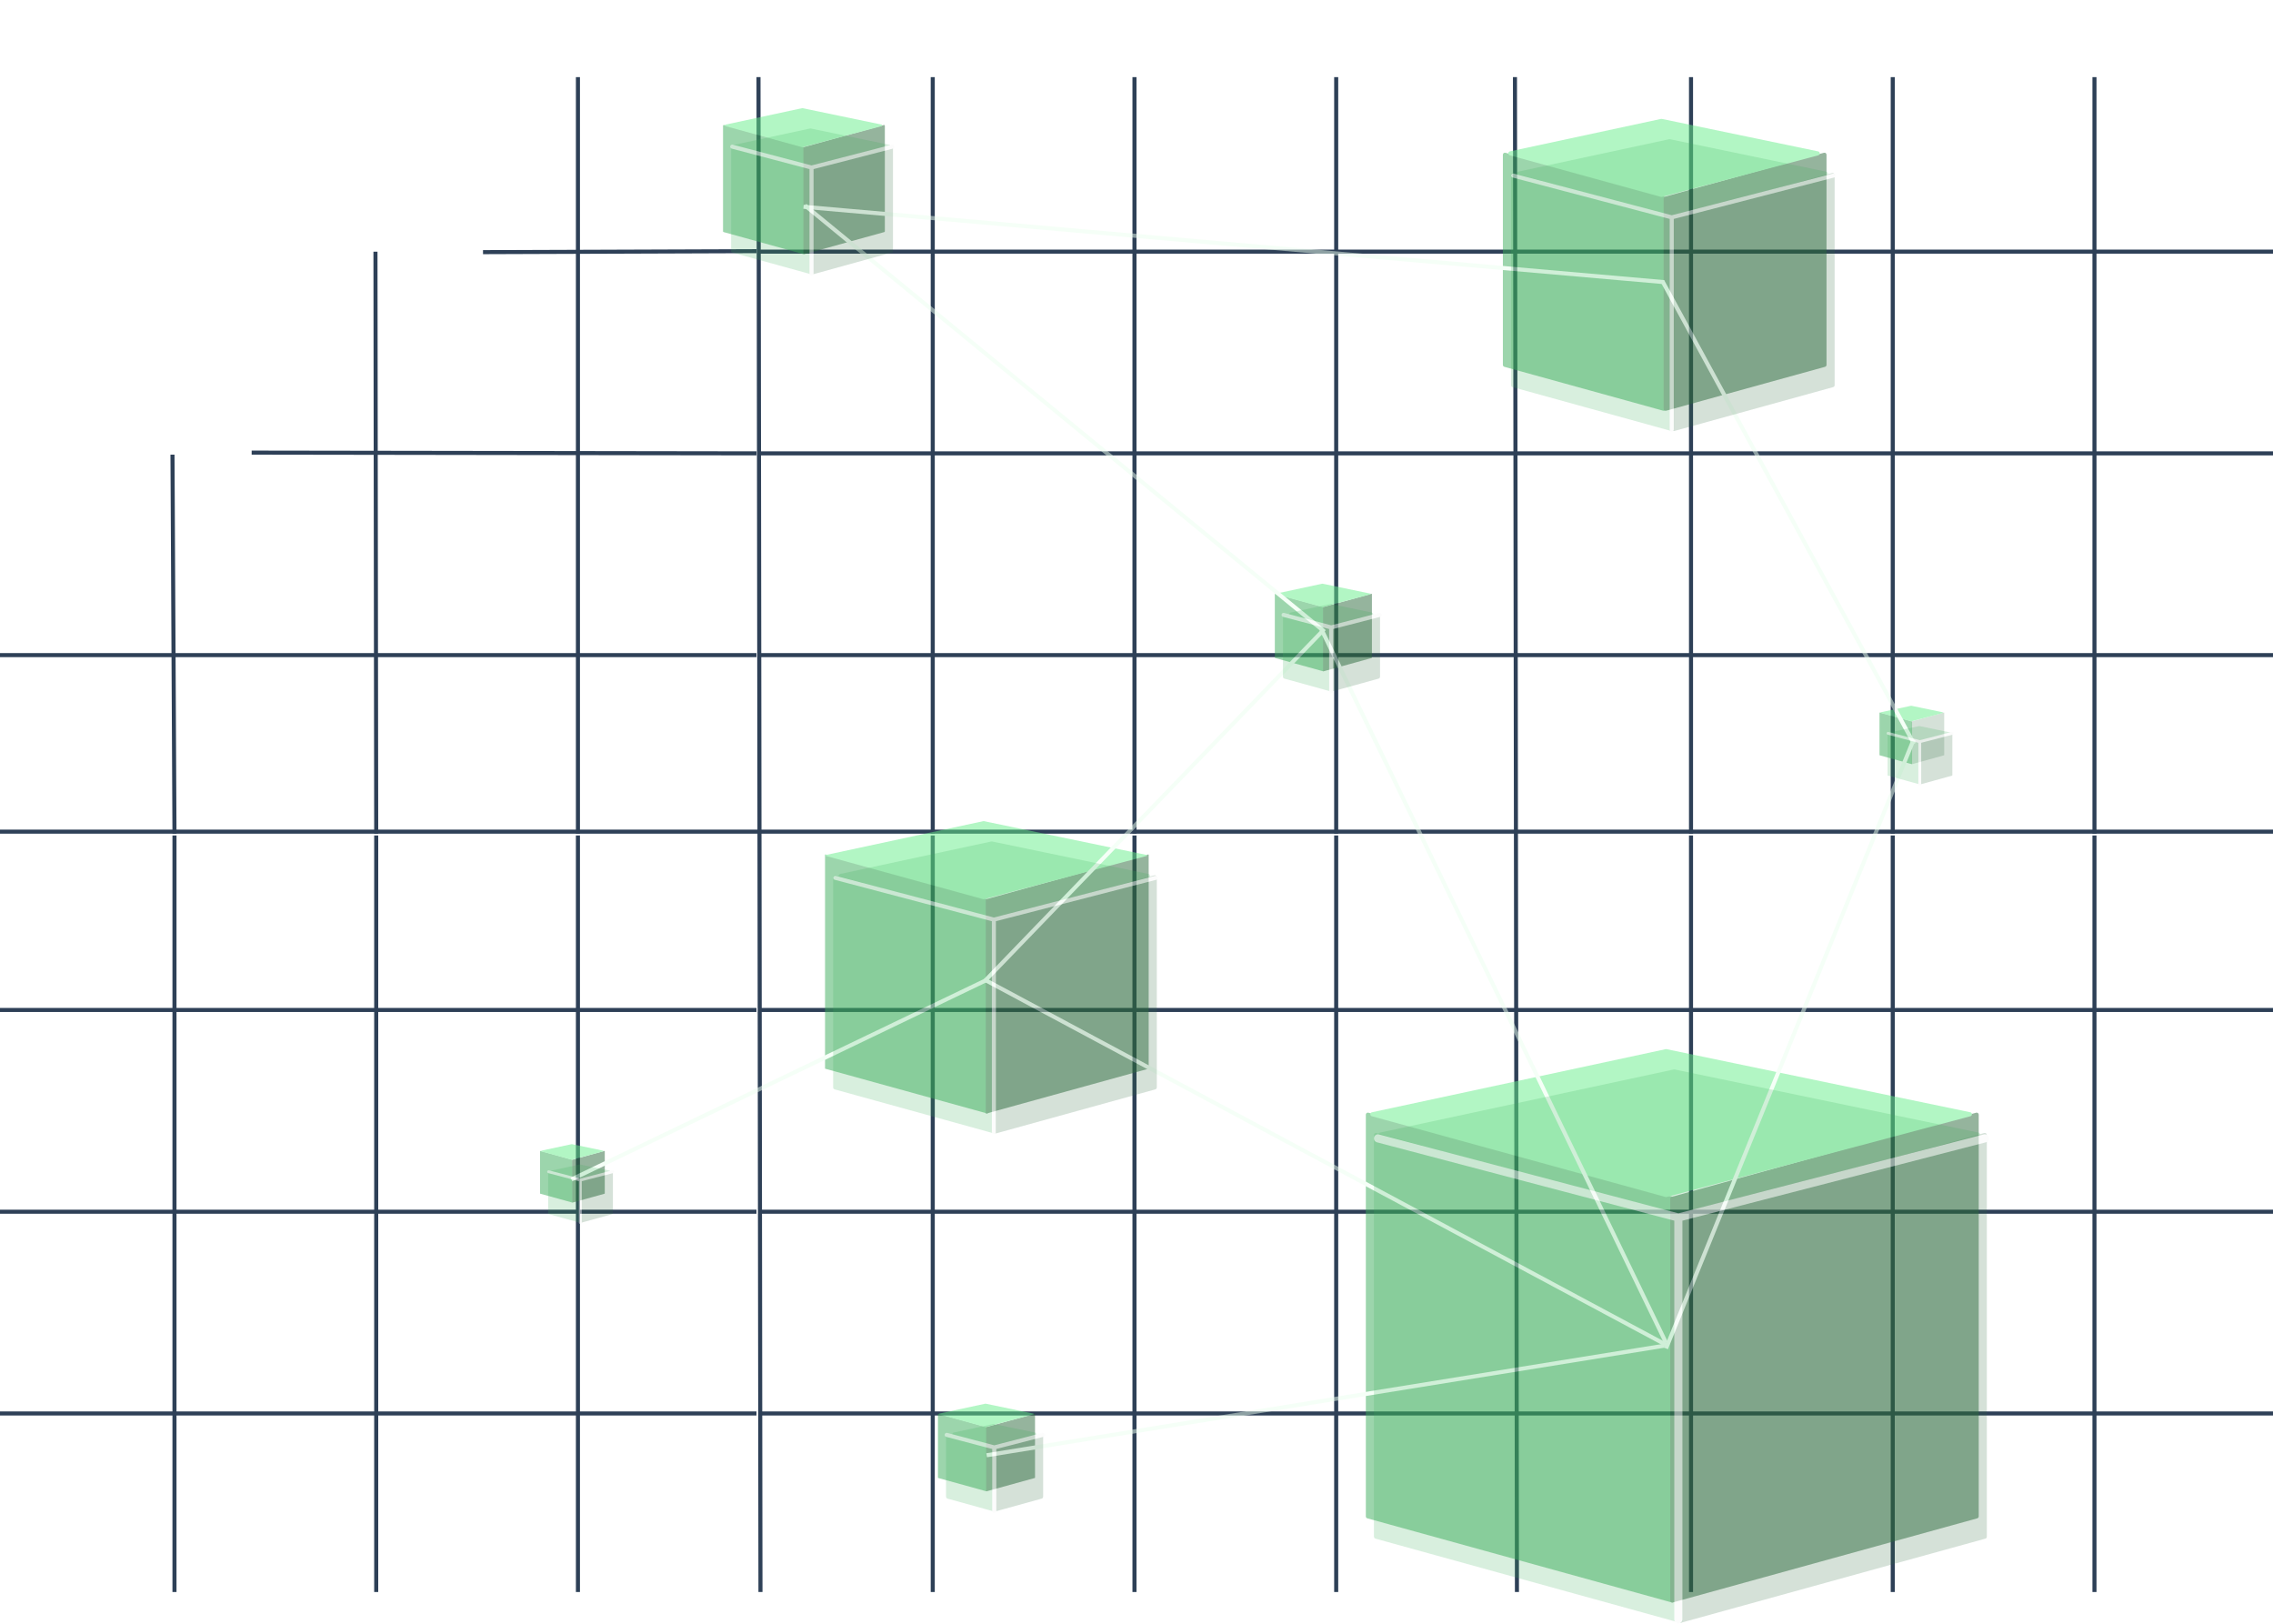
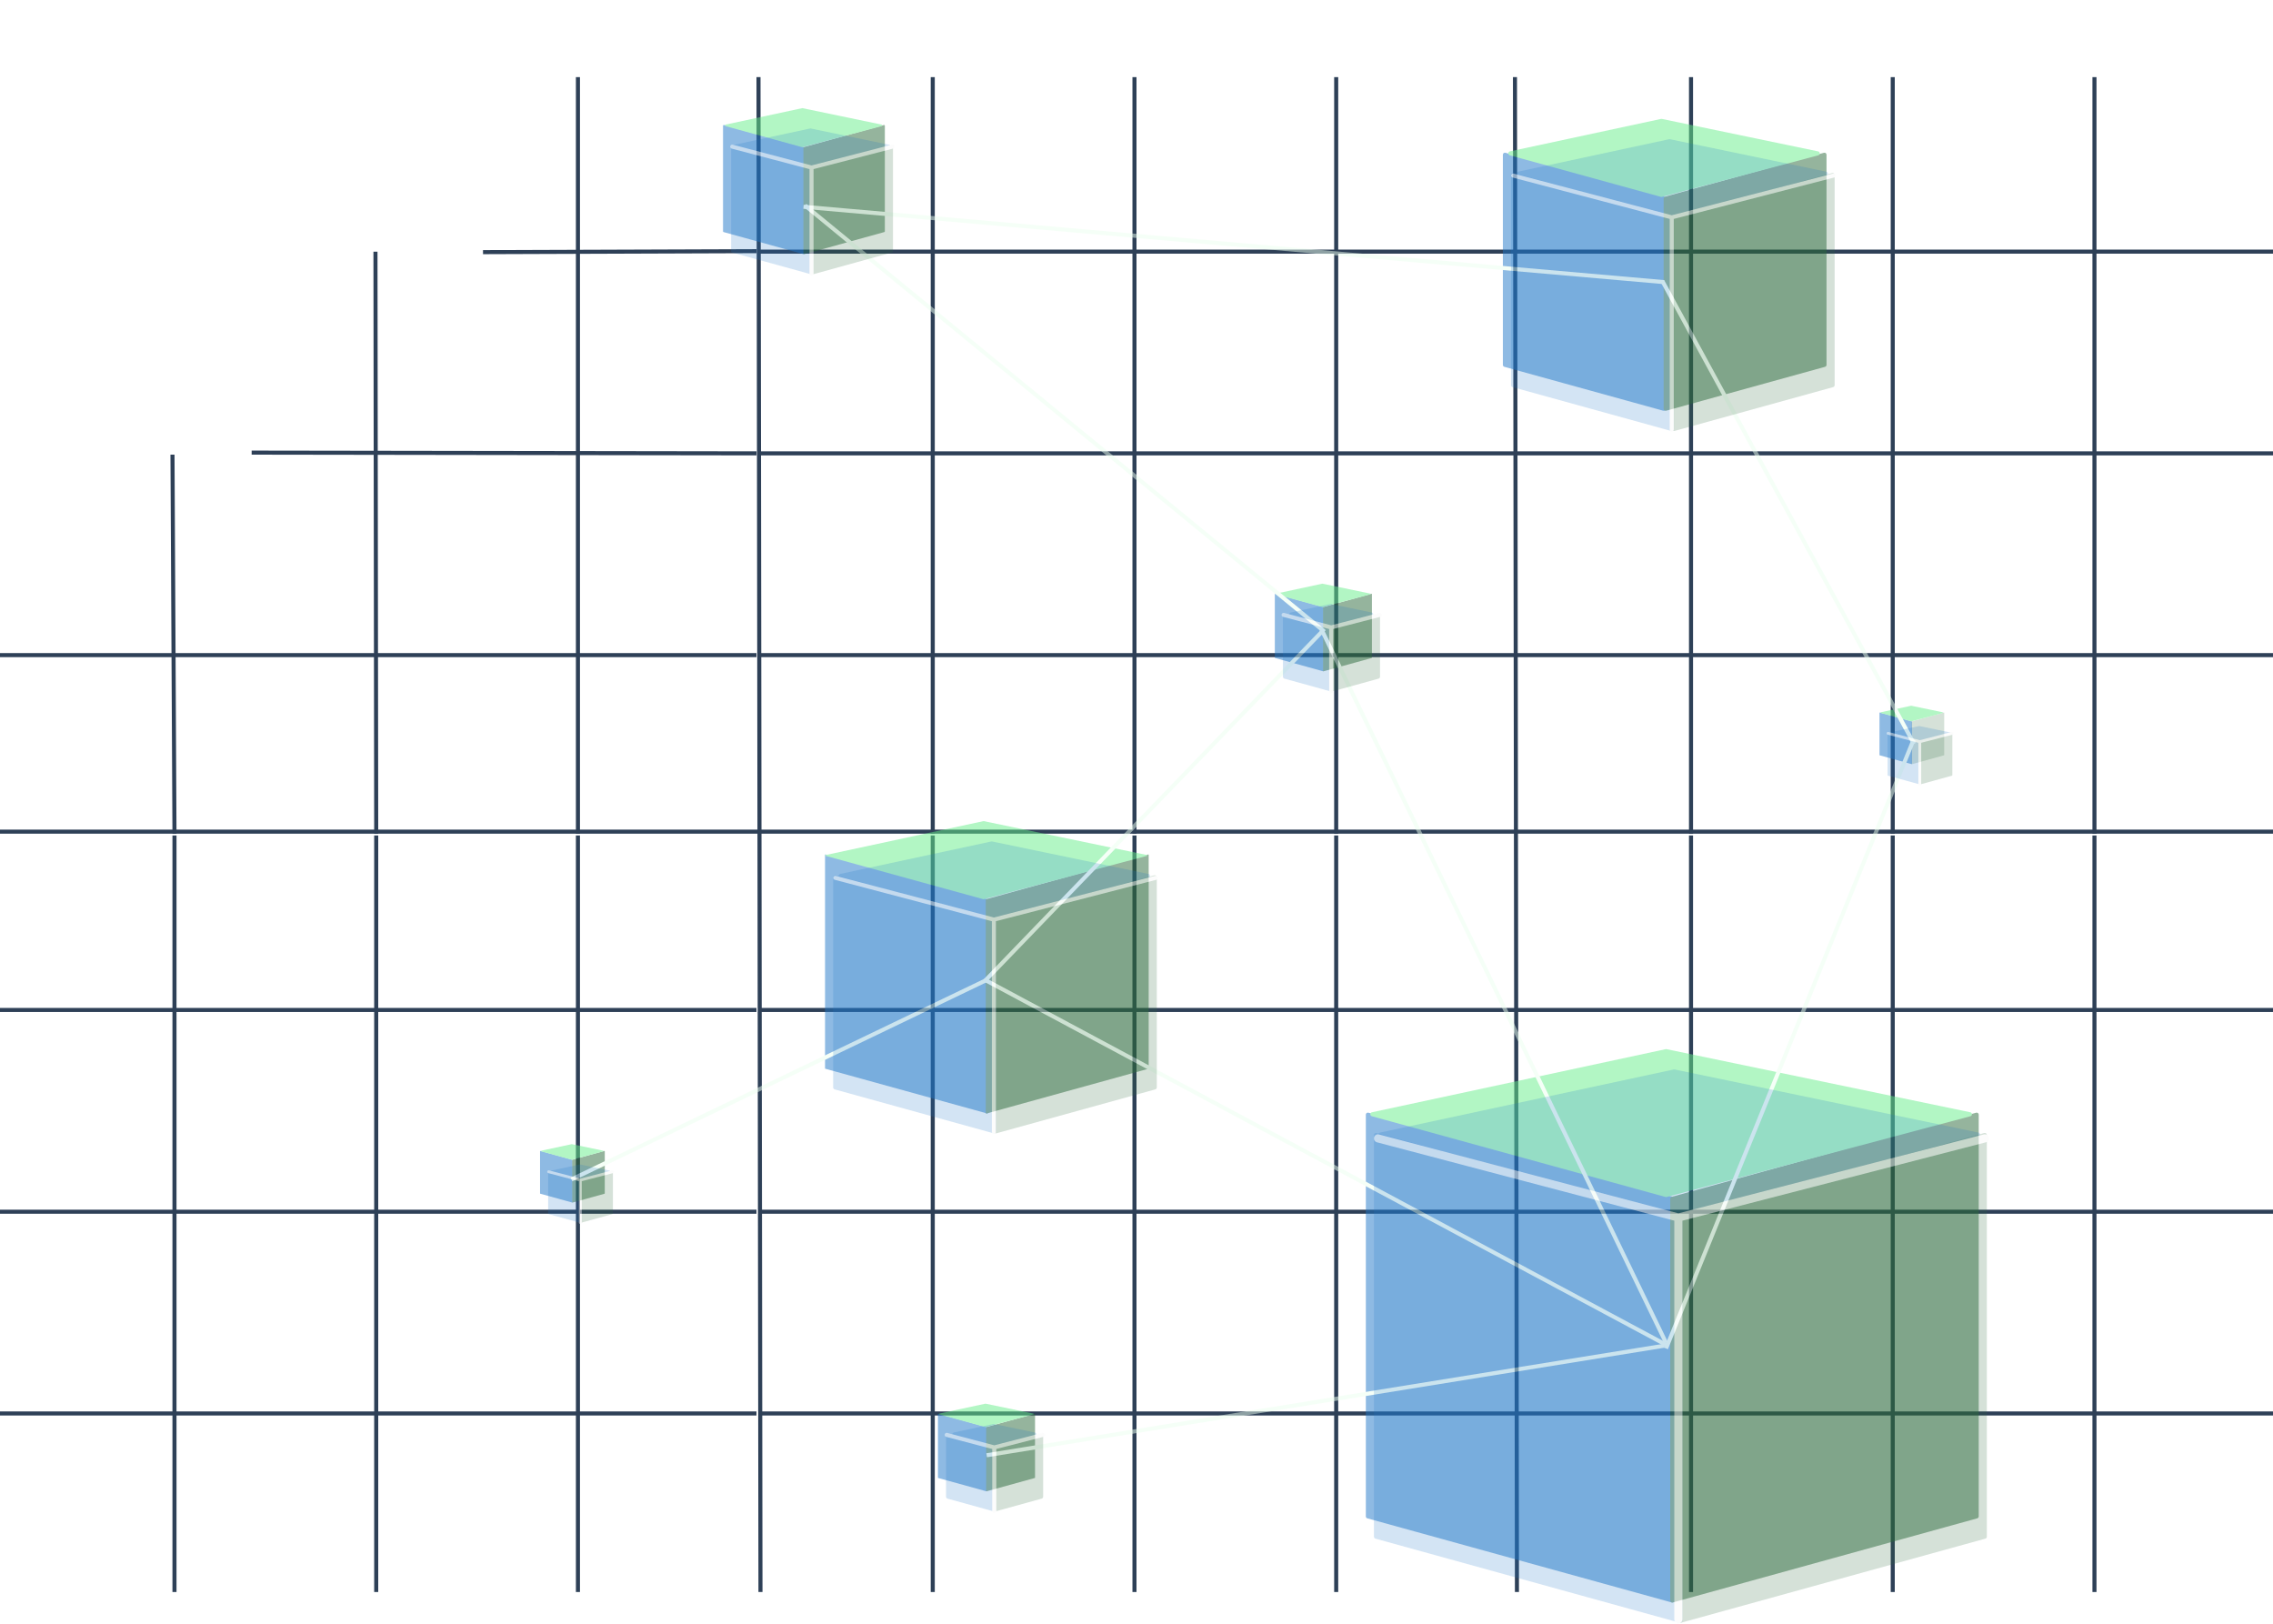
<svg xmlns="http://www.w3.org/2000/svg" width="560" height="400" viewBox="0 0 560 400" fill="none">
  <line x1="42.986" y1="205.373" x2="42.495" y2="112.003" stroke="#2E4057" />
  <line x1="142.384" y1="205.371" x2="142.384" y2="19" stroke="#2E4057" />
  <line x1="92.686" y1="205.371" x2="92.503" y2="62.001" stroke="#2E4057" />
  <path d="M119 62.114L186.373 61.872" stroke="#2E4057" />
  <line x1="62.001" y1="111.5" x2="186.372" y2="111.685" stroke="#2E4057" />
  <line y1="161.384" x2="186.371" y2="161.384" stroke="#2E4057" />
  <line x1="229.801" y1="205.371" x2="229.801" y2="19" stroke="#2E4057" />
  <line x1="329.199" y1="205.371" x2="329.199" y2="19" stroke="#2E4057" />
  <line x1="279.5" y1="205.371" x2="279.5" y2="19" stroke="#2E4057" />
  <line x1="186.815" y1="61.987" x2="373.185" y2="61.987" stroke="#2E4057" />
  <line x1="186.815" y1="111.685" x2="373.185" y2="111.685" stroke="#2E4057" />
  <line x1="186.815" y1="161.384" x2="373.185" y2="161.384" stroke="#2E4057" />
  <line x1="416.616" y1="205.371" x2="416.616" y2="19" stroke="#2E4057" />
  <line x1="516.014" y1="205.371" x2="516.014" y2="19" stroke="#2E4057" />
  <line x1="466.315" y1="205.371" x2="466.315" y2="19" stroke="#2E4057" />
  <line x1="373.629" y1="61.987" x2="560" y2="61.987" stroke="#2E4057" />
  <line x1="373.629" y1="111.685" x2="560" y2="111.685" stroke="#2E4057" />
  <line x1="373.629" y1="161.384" x2="560" y2="161.384" stroke="#2E4057" />
  <line x1="42.986" y1="392.185" x2="42.986" y2="205.815" stroke="#2E4057" />
  <line x1="142.384" y1="392.185" x2="142.384" y2="205.815" stroke="#2E4057" />
  <line x1="92.686" y1="392.185" x2="92.686" y2="205.815" stroke="#2E4057" />
  <line y1="248.801" x2="186.371" y2="248.801" stroke="#2E4057" />
  <line y1="298.5" x2="186.371" y2="298.5" stroke="#2E4057" />
  <line y1="348.199" x2="186.371" y2="348.199" stroke="#2E4057" />
  <line x1="229.801" y1="392.185" x2="229.801" y2="205.815" stroke="#2E4057" />
  <line x1="329.199" y1="392.185" x2="329.199" y2="205.815" stroke="#2E4057" />
  <line x1="279.5" y1="392.185" x2="279.5" y2="205.815" stroke="#2E4057" />
  <line x1="186.815" y1="248.801" x2="373.185" y2="248.801" stroke="#2E4057" />
  <line x1="186.815" y1="298.5" x2="373.185" y2="298.5" stroke="#2E4057" />
  <line x1="186.815" y1="348.199" x2="373.185" y2="348.199" stroke="#2E4057" />
  <line x1="416.616" y1="392.185" x2="416.616" y2="205.815" stroke="#2E4057" />
  <line x1="516.014" y1="392.185" x2="516.014" y2="205.815" stroke="#2E4057" />
  <line x1="466.315" y1="392.185" x2="466.315" y2="205.815" stroke="#2E4057" />
  <line x1="373.629" y1="248.801" x2="560" y2="248.801" stroke="#2E4057" />
  <line x1="373.629" y1="298.5" x2="560" y2="298.5" stroke="#2E4057" />
  <line x1="373.629" y1="348.199" x2="560" y2="348.199" stroke="#2E4057" />
  <line y1="204.871" x2="560" y2="204.871" stroke="#2E4057" />
  <line x1="186.871" y1="18.999" x2="187.357" y2="392.185" stroke="#2E4057" />
  <line x1="373.242" y1="18.999" x2="373.728" y2="392.185" stroke="#2E4057" />
  <g opacity="0.5">
-     <path d="M336.867 374.035C336.651 373.975 336.501 373.778 336.501 373.553V274.591C336.501 274.261 336.815 274.021 337.134 274.109L412.134 294.833C412.351 294.893 412.501 295.09 412.501 295.315V394.277C412.501 394.608 412.186 394.847 411.867 394.759L336.867 374.035Z" fill="#3AAC59" />
+     <path d="M336.867 374.035C336.651 373.975 336.501 373.778 336.501 373.553V274.591C336.501 274.261 336.815 274.021 337.134 274.109L412.134 294.833C412.351 294.893 412.501 295.09 412.501 295.315V394.277C412.501 394.608 412.186 394.847 411.867 394.759L336.867 374.035Z" fill="#1e75c7" />
    <path d="M487.134 374.035C487.351 373.975 487.501 373.778 487.501 373.553V274.591C487.501 274.261 487.186 274.021 486.867 274.109L411.867 294.833C411.651 294.893 411.501 295.09 411.501 295.315V394.277C411.501 394.608 411.815 394.847 412.134 394.759L487.134 374.035Z" fill="#2B693C" />
    <path d="M410.606 294.875C410.52 294.898 410.43 294.898 410.345 294.874L337.97 274.976C337.466 274.837 337.486 274.115 337.998 274.005L410.372 258.456C410.44 258.442 410.51 258.441 410.579 258.455L485.431 274.004C485.948 274.111 485.968 274.842 485.458 274.977L410.606 294.875Z" fill="#65ED8A" />
-     <path d="M314.153 162.099C314.109 162.087 314.079 162.047 314.079 162.002V146.368C314.079 146.302 314.142 146.254 314.206 146.272L326.045 149.543C326.089 149.555 326.119 149.595 326.119 149.64V165.274C326.119 165.34 326.056 165.388 325.992 165.37L314.153 162.099Z" fill="#3AAC59" />
+     <path d="M314.153 162.099C314.109 162.087 314.079 162.047 314.079 162.002V146.368C314.079 146.302 314.142 146.254 314.206 146.272L326.045 149.543C326.089 149.555 326.119 149.595 326.119 149.64V165.274C326.119 165.34 326.056 165.388 325.992 165.37L314.153 162.099Z" fill="#1e75c7" />
    <path d="M337.927 162.099C337.97 162.087 338 162.047 338 162.002V146.368C338 146.302 337.937 146.254 337.873 146.272L326.034 149.543C325.99 149.555 325.96 149.595 325.96 149.64V165.274C325.96 165.34 326.023 165.388 326.087 165.37L337.927 162.099Z" fill="#2B693C" />
    <path d="M325.824 149.553C325.807 149.558 325.789 149.558 325.772 149.553L314.394 146.425C314.293 146.397 314.297 146.252 314.4 146.23L325.777 143.786C325.791 143.783 325.805 143.783 325.819 143.786L337.586 146.23C337.689 146.252 337.693 146.398 337.591 146.425L325.824 149.553Z" fill="#65ED8A" />
-     <path d="M231.153 364.099C231.109 364.087 231.079 364.047 231.079 364.002V348.368C231.079 348.302 231.142 348.254 231.206 348.272L243.045 351.543C243.089 351.555 243.119 351.595 243.119 351.64V367.274C243.119 367.34 243.056 367.388 242.992 367.37L231.153 364.099Z" fill="#3AAC59" />
+     <path d="M231.153 364.099C231.109 364.087 231.079 364.047 231.079 364.002V348.368C231.079 348.302 231.142 348.254 231.206 348.272L243.045 351.543C243.089 351.555 243.119 351.595 243.119 351.64V367.274C243.119 367.34 243.056 367.388 242.992 367.37L231.153 364.099Z" fill="#1e75c7" />
    <path d="M254.927 364.099C254.97 364.087 255 364.047 255 364.002V348.368C255 348.302 254.937 348.254 254.873 348.272L243.034 351.543C242.99 351.555 242.96 351.595 242.96 351.64V367.274C242.96 367.34 243.023 367.388 243.087 367.37L254.927 364.099Z" fill="#2B693C" />
    <path d="M242.824 351.553C242.807 351.558 242.789 351.557 242.772 351.553L231.394 348.425C231.293 348.397 231.297 348.252 231.4 348.23L242.777 345.786C242.791 345.783 242.805 345.783 242.819 345.786L254.586 348.23C254.689 348.252 254.693 348.398 254.591 348.425L242.824 351.553Z" fill="#65ED8A" />
-     <path d="M370.631 90.363C370.414 90.303 370.264 90.106 370.264 89.881V38.114C370.264 37.783 370.579 37.544 370.897 37.632L410.029 48.444C410.246 48.504 410.396 48.702 410.396 48.926V100.694C410.396 101.024 410.081 101.264 409.763 101.176L370.631 90.363Z" fill="#3AAC59" />
+     <path d="M370.631 90.363C370.414 90.303 370.264 90.106 370.264 89.881V38.114C370.264 37.783 370.579 37.544 370.897 37.632L410.029 48.444C410.246 48.504 410.396 48.702 410.396 48.926V100.694C410.396 101.024 410.081 101.264 409.763 101.176L370.631 90.363Z" fill="#1e75c7" />
    <path d="M449.633 90.363C449.85 90.303 450 90.106 450 89.881V38.114C450 37.783 449.685 37.544 449.367 37.632L410.235 48.444C410.018 48.504 409.868 48.702 409.868 48.926V100.694C409.868 101.024 410.183 101.264 410.501 101.176L449.633 90.363Z" fill="#2B693C" />
    <path d="M409.457 48.498C409.372 48.521 409.282 48.521 409.196 48.497L371.97 38.263C371.466 38.124 371.486 37.401 371.998 37.291L409.223 29.294C409.291 29.279 409.362 29.279 409.43 29.293L447.931 37.291C448.447 37.398 448.467 38.128 447.957 38.264L409.457 48.498Z" fill="#65ED8A" />
-     <path d="M203.338 263.282C203.294 263.27 203.264 263.231 203.264 263.186V210.588C203.264 210.522 203.327 210.474 203.391 210.492L243.323 221.526C243.366 221.538 243.396 221.577 243.396 221.622V274.22C243.396 274.286 243.333 274.333 243.27 274.316L203.338 263.282Z" fill="#3AAC59" />
+     <path d="M203.338 263.282C203.294 263.27 203.264 263.231 203.264 263.186V210.588C203.264 210.522 203.327 210.474 203.391 210.492L243.323 221.526C243.366 221.538 243.396 221.577 243.396 221.622V274.22C243.396 274.286 243.333 274.333 243.27 274.316L203.338 263.282Z" fill="#1e75c7" />
    <path d="M282.927 263.282C282.97 263.27 283 263.231 283 263.186V210.588C283 210.522 282.937 210.474 282.873 210.492L242.941 221.526C242.898 221.538 242.868 221.577 242.868 221.622V274.22C242.868 274.286 242.931 274.333 242.995 274.316L282.927 263.282Z" fill="#2B693C" />
    <path d="M242.353 221.526C242.336 221.531 242.318 221.531 242.301 221.526L203.394 210.829C203.293 210.801 203.297 210.657 203.4 210.635L242.306 202.276C242.32 202.273 242.334 202.273 242.347 202.276L282.586 210.635C282.689 210.656 282.693 210.802 282.591 210.829L242.353 221.526Z" fill="#65ED8A" />
-     <path d="M133.126 294.073C133.083 294.061 133.053 294.021 133.053 293.976V283.623C133.053 283.557 133.116 283.509 133.179 283.526L141.006 285.689C141.049 285.701 141.079 285.74 141.079 285.785V296.139C141.079 296.205 141.016 296.253 140.953 296.235L133.126 294.073Z" fill="#3AAC59" />
+     <path d="M133.126 294.073C133.083 294.061 133.053 294.021 133.053 293.976V283.623C133.053 283.557 133.116 283.509 133.179 283.526L141.006 285.689C141.049 285.701 141.079 285.74 141.079 285.785V296.139C141.079 296.205 141.016 296.253 140.953 296.235L133.126 294.073Z" fill="#1e75c7" />
    <path d="M148.927 294.073C148.97 294.061 149 294.021 149 293.976V283.623C149 283.557 148.937 283.509 148.873 283.526L141.047 285.689C141.004 285.701 140.974 285.74 140.974 285.785V296.139C140.974 296.205 141.037 296.253 141.1 296.235L148.927 294.073Z" fill="#2B693C" />
    <path d="M140.891 285.7C140.874 285.704 140.856 285.704 140.839 285.699L133.394 283.653C133.293 283.625 133.297 283.48 133.4 283.458L140.845 281.859C140.858 281.856 140.872 281.856 140.886 281.859L148.586 283.458C148.689 283.48 148.693 283.626 148.591 283.653L140.891 285.7Z" fill="#65ED8A" />
-     <path d="M463.126 186.073C463.083 186.061 463.053 186.021 463.053 185.976V175.623C463.053 175.557 463.116 175.509 463.179 175.526L471.006 177.689C471.049 177.701 471.079 177.74 471.079 177.785V188.139C471.079 188.205 471.016 188.253 470.953 188.235L463.126 186.073Z" fill="#3AAC59" />
+     <path d="M463.126 186.073C463.083 186.061 463.053 186.021 463.053 185.976V175.623C463.053 175.557 463.116 175.509 463.179 175.526L471.006 177.689C471.049 177.701 471.079 177.74 471.079 177.785V188.139C471.079 188.205 471.016 188.253 470.953 188.235L463.126 186.073Z" fill="#1e75c7" />
    <path d="M478.927 186.073C478.97 186.061 479 186.021 479 185.976V175.623C479 175.557 478.937 175.509 478.873 175.526L471.047 177.689C471.004 177.701 470.974 177.74 470.974 177.785V188.139C470.974 188.205 471.037 188.253 471.1 188.235L478.927 186.073Z" fill="#2B693C" fill-opacity="0.4" />
    <path d="M470.891 177.7C470.874 177.704 470.856 177.704 470.839 177.699L463.394 175.652C463.293 175.625 463.297 175.48 463.4 175.458L470.845 173.859C470.858 173.856 470.872 173.856 470.886 173.859L478.586 175.458C478.689 175.48 478.693 175.626 478.591 175.653L470.891 177.7Z" fill="#65ED8A" />
-     <path d="M178.279 57.171C178.192 57.148 178.132 57.069 178.132 56.979V30.991C178.132 30.859 178.258 30.763 178.385 30.798L198.051 36.232C198.138 36.256 198.198 36.335 198.198 36.425V62.413C198.198 62.545 198.072 62.641 197.945 62.605L178.279 57.171Z" fill="#3AAC59" />
+     <path d="M178.279 57.171C178.192 57.148 178.132 57.069 178.132 56.979V30.991C178.132 30.859 178.258 30.763 178.385 30.798L198.051 36.232C198.138 36.256 198.198 36.335 198.198 36.425V62.413C198.198 62.545 198.072 62.641 197.945 62.605L178.279 57.171Z" fill="#1e75c7" />
    <path d="M217.853 57.171C217.94 57.148 218 57.069 218 56.979V30.991C218 30.859 217.874 30.763 217.747 30.798L198.081 36.232C197.994 36.256 197.934 36.335 197.934 36.425V62.413C197.934 62.545 198.06 62.641 198.187 62.605L217.853 57.171Z" fill="#2B693C" />
    <path d="M197.716 36.253C197.681 36.262 197.645 36.261 197.611 36.252L178.788 31.077C178.586 31.021 178.594 30.733 178.799 30.689L197.622 26.645C197.649 26.639 197.677 26.639 197.705 26.645L217.172 30.688C217.379 30.731 217.387 31.023 217.183 31.078L197.716 36.253Z" fill="#65ED8A" />
    <line x1="410.764" y1="331.441" x2="242.764" y2="241.441" stroke="#EBFFF0" />
    <line x1="410.08" y1="331.494" x2="243.08" y2="358.494" stroke="#EBFFF0" />
    <line x1="242.64" y1="241.653" x2="325.64" y2="155.653" stroke="#EBFFF0" />
    <line x1="140.783" y1="290.549" x2="242.783" y2="241.549" stroke="#EBFFF0" />
    <line x1="409.956" y1="69.498" x2="197.958" y2="50.94" stroke="#EBFFF0" />
    <line x1="325.45" y1="154.783" x2="410.45" y2="330.783" stroke="#EBFFF0" />
    <line x1="198.317" y1="50.613" x2="326.317" y2="155.613" stroke="#EBFFF0" />
    <line x1="471.463" y1="182.188" x2="410.463" y2="332.188" stroke="#EBFFF0" />
    <line x1="471.561" y1="183.239" x2="409.561" y2="69.239" stroke="#EBFFF0" />
  </g>
  <g opacity="0.5">
-     <path d="M338.867 379.035C338.651 378.975 338.501 378.778 338.501 378.553V279.591C338.501 279.261 338.815 279.021 339.134 279.109L414.134 299.833C414.351 299.893 414.501 300.09 414.501 300.315V399.277C414.501 399.608 414.186 399.847 413.867 399.759L338.867 379.035Z" fill="#3AAC59" fill-opacity="0.39" />
+     <path d="M338.867 379.035C338.651 378.975 338.501 378.778 338.501 378.553V279.591C338.501 279.261 338.815 279.021 339.134 279.109L414.134 299.833C414.351 299.893 414.501 300.09 414.501 300.315V399.277C414.501 399.608 414.186 399.847 413.867 399.759L338.867 379.035Z" fill="#1e75c7" fill-opacity="0.39" />
    <path d="M489.134 379.035C489.351 378.975 489.501 378.778 489.501 378.553V279.591C489.501 279.261 489.186 279.021 488.867 279.109L413.867 299.833C413.651 299.893 413.501 300.09 413.501 300.315V399.277C413.501 399.608 413.815 399.847 414.134 399.759L489.134 379.035Z" fill="#2B693C" fill-opacity="0.4" />
-     <path d="M412.606 299.875C412.52 299.898 412.43 299.898 412.345 299.874L339.97 279.976C339.466 279.837 339.486 279.115 339.998 279.005L412.372 263.456C412.44 263.442 412.51 263.441 412.579 263.455L487.431 279.004C487.948 279.111 487.968 279.842 487.458 279.977L412.606 299.875Z" fill="#3AAC59" fill-opacity="0.39" />
+     <path d="M412.606 299.875C412.52 299.898 412.43 299.898 412.345 299.874L339.97 279.976C339.466 279.837 339.486 279.115 339.998 279.005L412.372 263.456C412.44 263.442 412.51 263.441 412.579 263.455L487.431 279.004C487.948 279.111 487.968 279.842 487.458 279.977L412.606 299.875Z" fill="#1e75c7" fill-opacity="0.39" />
    <path d="M339.501 280.434L413.501 299.934M413.501 299.934L489.001 280.434M413.501 299.934V398.934" stroke="#FAFAFA" stroke-width="2" stroke-linecap="round" />
-     <path d="M316.446 167.18C316.229 167.12 316.079 166.923 316.079 166.698V151.894C316.079 151.564 316.394 151.324 316.712 151.412L327.752 154.462C327.969 154.522 328.119 154.719 328.119 154.944V169.748C328.119 170.079 327.804 170.318 327.486 170.23L316.446 167.18Z" fill="#3AAC59" fill-opacity="0.39" />
+     <path d="M316.446 167.18C316.229 167.12 316.079 166.923 316.079 166.698V151.894C316.079 151.564 316.394 151.324 316.712 151.412L327.752 154.462C327.969 154.522 328.119 154.719 328.119 154.944V169.748C328.119 170.079 327.804 170.318 327.486 170.23L316.446 167.18Z" fill="#1e75c7" fill-opacity="0.39" />
    <path d="M339.633 167.18C339.85 167.12 340 166.923 340 166.698V151.894C340 151.564 339.685 151.324 339.367 151.412L328.327 154.462C328.111 154.522 327.96 154.719 327.96 154.944V169.748C327.96 170.079 328.275 170.318 328.594 170.23L339.633 167.18Z" fill="#2B693C" fill-opacity="0.4" />
-     <path d="M327.929 154.525C327.843 154.548 327.753 154.548 327.668 154.524L317.97 151.858C317.466 151.719 317.486 150.997 317.998 150.887L327.695 148.804C327.763 148.789 327.833 148.789 327.901 148.803L337.931 150.886C338.447 150.994 338.467 151.724 337.958 151.859L327.929 154.525Z" fill="#3AAC59" fill-opacity="0.39" />
+     <path d="M327.929 154.525C327.843 154.548 327.753 154.548 327.668 154.524L317.97 151.858C317.466 151.719 317.486 150.997 317.998 150.887L327.695 148.804C327.763 148.789 327.833 148.789 327.901 148.803L337.931 150.886C338.447 150.994 338.467 151.724 337.958 151.859L327.929 154.525Z" fill="#1e75c7" fill-opacity="0.39" />
    <path d="M316.238 151.475L327.96 154.564M327.96 154.564L339.921 151.475M327.96 154.564V170.247" stroke="#FAFAFA" stroke-linecap="round" />
-     <path d="M233.446 369.18C233.229 369.12 233.079 368.923 233.079 368.698V353.894C233.079 353.564 233.394 353.324 233.712 353.412L244.752 356.462C244.969 356.522 245.119 356.719 245.119 356.944V371.748C245.119 372.079 244.804 372.318 244.486 372.23L233.446 369.18Z" fill="#3AAC59" fill-opacity="0.39" />
+     <path d="M233.446 369.18C233.229 369.12 233.079 368.923 233.079 368.698V353.894C233.079 353.564 233.394 353.324 233.712 353.412L244.752 356.462C244.969 356.522 245.119 356.719 245.119 356.944V371.748C245.119 372.079 244.804 372.318 244.486 372.23L233.446 369.18Z" fill="#1e75c7" fill-opacity="0.39" />
    <path d="M256.633 369.18C256.85 369.12 257 368.923 257 368.698V353.894C257 353.564 256.685 353.324 256.367 353.412L245.327 356.462C245.111 356.522 244.96 356.719 244.96 356.944V371.748C244.96 372.079 245.275 372.318 245.594 372.23L256.633 369.18Z" fill="#2B693C" fill-opacity="0.4" />
-     <path d="M244.929 356.525C244.843 356.548 244.753 356.548 244.668 356.524L234.97 353.858C234.466 353.719 234.486 352.997 234.998 352.887L244.695 350.804C244.763 350.789 244.833 350.789 244.901 350.803L254.931 352.886C255.447 352.994 255.467 353.724 254.958 353.859L244.929 356.525Z" fill="#3AAC59" fill-opacity="0.39" />
+     <path d="M244.929 356.525C244.843 356.548 244.753 356.548 244.668 356.524L234.97 353.858C234.466 353.719 234.486 352.997 234.998 352.887L244.695 350.804C244.763 350.789 244.833 350.789 244.901 350.803L254.931 352.886C255.447 352.994 255.467 353.724 254.958 353.859L244.929 356.525Z" fill="#1e75c7" fill-opacity="0.39" />
    <path d="M233.238 353.475L244.96 356.564M244.96 356.564L256.921 353.475M244.96 356.564V372.247" stroke="#FAFAFA" stroke-linecap="round" />
-     <path d="M372.631 95.363C372.414 95.303 372.264 95.106 372.264 94.881V43.114C372.264 42.783 372.579 42.544 372.897 42.632L412.029 53.444C412.246 53.504 412.396 53.702 412.396 53.926V105.694C412.396 106.024 412.081 106.264 411.763 106.176L372.631 95.363Z" fill="#3AAC59" fill-opacity="0.39" />
+     <path d="M372.631 95.363C372.414 95.303 372.264 95.106 372.264 94.881V43.114C372.264 42.783 372.579 42.544 372.897 42.632L412.029 53.444C412.246 53.504 412.396 53.702 412.396 53.926V105.694C412.396 106.024 412.081 106.264 411.763 106.176L372.631 95.363Z" fill="#1e75c7" fill-opacity="0.39" />
    <path d="M451.633 95.363C451.85 95.303 452 95.106 452 94.881V43.114C452 42.783 451.685 42.544 451.367 42.632L412.235 53.444C412.018 53.504 411.868 53.702 411.868 53.926V105.694C411.868 106.024 412.183 106.264 412.501 106.176L451.633 95.363Z" fill="#2B693C" fill-opacity="0.4" />
-     <path d="M411.457 53.498C411.372 53.521 411.282 53.521 411.196 53.497L373.97 43.263C373.466 43.124 373.486 42.401 373.998 42.291L411.223 34.294C411.291 34.279 411.362 34.279 411.43 34.293L449.931 42.291C450.447 42.398 450.467 43.128 449.957 43.264L411.457 53.498Z" fill="#3AAC59" fill-opacity="0.39" />
+     <path d="M411.457 53.498C411.372 53.521 411.282 53.521 411.196 53.497L373.97 43.263C373.466 43.124 373.486 42.401 373.998 42.291L411.223 34.294C411.291 34.279 411.362 34.279 411.43 34.293L449.931 42.291C450.447 42.398 450.467 43.128 449.957 43.264L411.457 53.498Z" fill="#1e75c7" fill-opacity="0.39" />
    <path d="M372.792 43.249L411.868 53.546M411.868 53.546L451.736 43.249M411.868 53.546V105.823" stroke="#FAFAFA" stroke-linecap="round" />
-     <path d="M205.631 268.363C205.414 268.303 205.264 268.106 205.264 267.881V216.114C205.264 215.783 205.579 215.544 205.897 215.632L245.029 226.444C245.246 226.504 245.396 226.702 245.396 226.926V278.694C245.396 279.024 245.081 279.264 244.763 279.176L205.631 268.363Z" fill="#3AAC59" fill-opacity="0.39" />
+     <path d="M205.631 268.363C205.414 268.303 205.264 268.106 205.264 267.881V216.114C205.264 215.783 205.579 215.544 205.897 215.632L245.029 226.444C245.246 226.504 245.396 226.702 245.396 226.926V278.694C245.396 279.024 245.081 279.264 244.763 279.176L205.631 268.363Z" fill="#1e75c7" fill-opacity="0.39" />
    <path d="M284.633 268.363C284.85 268.303 285 268.106 285 267.881V216.114C285 215.783 284.685 215.544 284.367 215.632L245.235 226.444C245.018 226.504 244.868 226.702 244.868 226.926V278.694C244.868 279.024 245.183 279.264 245.501 279.176L284.633 268.363Z" fill="#2B693C" fill-opacity="0.4" />
-     <path d="M244.457 226.498C244.372 226.521 244.282 226.521 244.196 226.497L206.97 216.262C206.466 216.124 206.486 215.401 206.998 215.292L244.223 207.294C244.291 207.279 244.362 207.279 244.43 207.293L282.931 215.291C283.447 215.398 283.467 216.128 282.957 216.264L244.457 226.498Z" fill="#3AAC59" fill-opacity="0.39" />
+     <path d="M244.457 226.498C244.372 226.521 244.282 226.521 244.196 226.497L206.97 216.262C206.466 216.124 206.486 215.401 206.998 215.292L244.223 207.294C244.291 207.279 244.362 207.279 244.43 207.293L282.931 215.291C283.447 215.398 283.467 216.128 282.957 216.264L244.457 226.498Z" fill="#1e75c7" fill-opacity="0.39" />
    <path d="M205.792 216.249L244.868 226.546M244.868 226.546L284.736 216.249M244.868 226.546V278.823" stroke="#FAFAFA" stroke-linecap="round" />
-     <path d="M135.2 299.093C135.113 299.069 135.053 298.99 135.053 298.9V288.754C135.053 288.622 135.179 288.526 135.306 288.561L142.932 290.669C143.019 290.693 143.079 290.771 143.079 290.861V301.007C143.079 301.14 142.953 301.235 142.826 301.2L135.2 299.093Z" fill="#3AAC59" fill-opacity="0.39" />
+     <path d="M135.2 299.093C135.113 299.069 135.053 298.99 135.053 298.9V288.754C135.053 288.622 135.179 288.526 135.306 288.561L142.932 290.669C143.019 290.693 143.079 290.771 143.079 290.861V301.007C143.079 301.14 142.953 301.235 142.826 301.2L135.2 299.093Z" fill="#1e75c7" fill-opacity="0.39" />
    <path d="M150.853 299.093C150.94 299.069 151 298.99 151 298.9V288.754C151 288.622 150.874 288.526 150.747 288.561L143.12 290.669C143.034 290.693 142.974 290.771 142.974 290.861V301.007C142.974 301.14 143.1 301.235 143.227 301.2L150.853 299.093Z" fill="#2B693C" fill-opacity="0.4" />
-     <path d="M142.918 290.693C142.883 290.702 142.847 290.702 142.813 290.692L135.788 288.761C135.586 288.705 135.595 288.416 135.799 288.372L142.824 286.863C142.851 286.857 142.879 286.857 142.907 286.863L150.172 288.372C150.379 288.415 150.387 288.707 150.183 288.761L142.918 290.693Z" fill="#3AAC59" fill-opacity="0.39" />
+     <path d="M142.918 290.693C142.883 290.702 142.847 290.702 142.813 290.692L135.788 288.761C135.586 288.705 135.595 288.416 135.799 288.372L142.824 286.863C142.851 286.857 142.879 286.857 142.907 286.863L150.172 288.372C150.379 288.415 150.387 288.707 150.183 288.761L142.918 290.693Z" fill="#1e75c7" fill-opacity="0.39" />
    <path d="M135.159 288.65L142.974 290.709M142.974 290.709L150.947 288.65M142.974 290.709V301.165" stroke="#FAFAFA" stroke-width="0.7" stroke-linecap="round" />
-     <path d="M465.126 191.073C465.083 191.061 465.053 191.021 465.053 190.976V180.623C465.053 180.557 465.116 180.509 465.179 180.526L473.006 182.689C473.049 182.701 473.079 182.74 473.079 182.785V193.139C473.079 193.205 473.016 193.253 472.953 193.235L465.126 191.073Z" fill="#3AAC59" fill-opacity="0.39" />
+     <path d="M465.126 191.073C465.083 191.061 465.053 191.021 465.053 190.976V180.623C465.053 180.557 465.116 180.509 465.179 180.526L473.006 182.689C473.049 182.701 473.079 182.74 473.079 182.785V193.139C473.079 193.205 473.016 193.253 472.953 193.235L465.126 191.073Z" fill="#1e75c7" fill-opacity="0.39" />
    <path d="M480.927 191.073C480.97 191.061 481 191.021 481 190.976V180.623C481 180.557 480.937 180.509 480.873 180.526L473.047 182.689C473.004 182.701 472.974 182.74 472.974 182.785V193.139C472.974 193.205 473.037 193.253 473.1 193.235L480.927 191.073Z" fill="#2B693C" fill-opacity="0.4" />
-     <path d="M472.891 182.7C472.874 182.704 472.856 182.704 472.839 182.699L465.394 180.652C465.293 180.625 465.297 180.48 465.4 180.458L472.845 178.859C472.858 178.856 472.872 178.856 472.886 178.859L480.586 180.458C480.689 180.48 480.693 180.626 480.591 180.653L472.891 182.7Z" fill="#3AAC59" fill-opacity="0.39" />
+     <path d="M472.891 182.7C472.874 182.704 472.856 182.704 472.839 182.699L465.394 180.652C465.293 180.625 465.297 180.48 465.4 180.458L472.845 178.859C472.858 178.856 472.872 178.856 472.886 178.859L480.586 180.458C480.689 180.48 480.693 180.626 480.591 180.653L472.891 182.7Z" fill="#1e75c7" fill-opacity="0.39" />
    <path d="M465.159 180.65L472.974 182.709M472.974 182.709L480.947 180.65M472.974 182.709V193.165" stroke="#FAFAFA" stroke-width="0.7" stroke-linecap="round" />
-     <path d="M180.279 62.171C180.192 62.148 180.132 62.069 180.132 61.979V35.991C180.132 35.859 180.258 35.763 180.385 35.798L200.051 41.232C200.138 41.256 200.198 41.335 200.198 41.425V67.413C200.198 67.545 200.072 67.641 199.945 67.605L180.279 62.171Z" fill="#3AAC59" fill-opacity="0.39" />
+     <path d="M180.279 62.171C180.192 62.148 180.132 62.069 180.132 61.979V35.991C180.132 35.859 180.258 35.763 180.385 35.798L200.051 41.232C200.138 41.256 200.198 41.335 200.198 41.425V67.413C200.198 67.545 200.072 67.641 199.945 67.605L180.279 62.171Z" fill="#1e75c7" fill-opacity="0.39" />
    <path d="M219.853 62.171C219.94 62.148 220 62.069 220 61.979V35.991C220 35.859 219.874 35.763 219.747 35.798L200.081 41.232C199.994 41.256 199.934 41.335 199.934 41.425V67.413C199.934 67.545 200.06 67.641 200.187 67.605L219.853 62.171Z" fill="#2B693C" fill-opacity="0.4" />
-     <path d="M199.716 41.253C199.681 41.262 199.645 41.261 199.611 41.252L180.788 36.077C180.586 36.022 180.594 35.733 180.799 35.689L199.622 31.645C199.649 31.639 199.677 31.639 199.705 31.645L219.172 35.688C219.379 35.731 219.387 36.023 219.183 36.078L199.716 41.253Z" fill="#3AAC59" fill-opacity="0.39" />
+     <path d="M199.716 41.253C199.681 41.262 199.645 41.261 199.611 41.252L180.788 36.077C180.586 36.022 180.594 35.733 180.799 35.689L199.622 31.645C199.649 31.639 199.677 31.639 199.705 31.645L219.172 35.688C219.379 35.731 219.387 36.023 219.183 36.078L199.716 41.253Z" fill="#1e75c7" fill-opacity="0.39" />
    <path d="M180.396 36.124L199.934 41.273M199.934 41.273L219.868 36.124M199.934 41.273V67.411" stroke="#FAFAFA" stroke-linecap="round" />
  </g>
</svg>
